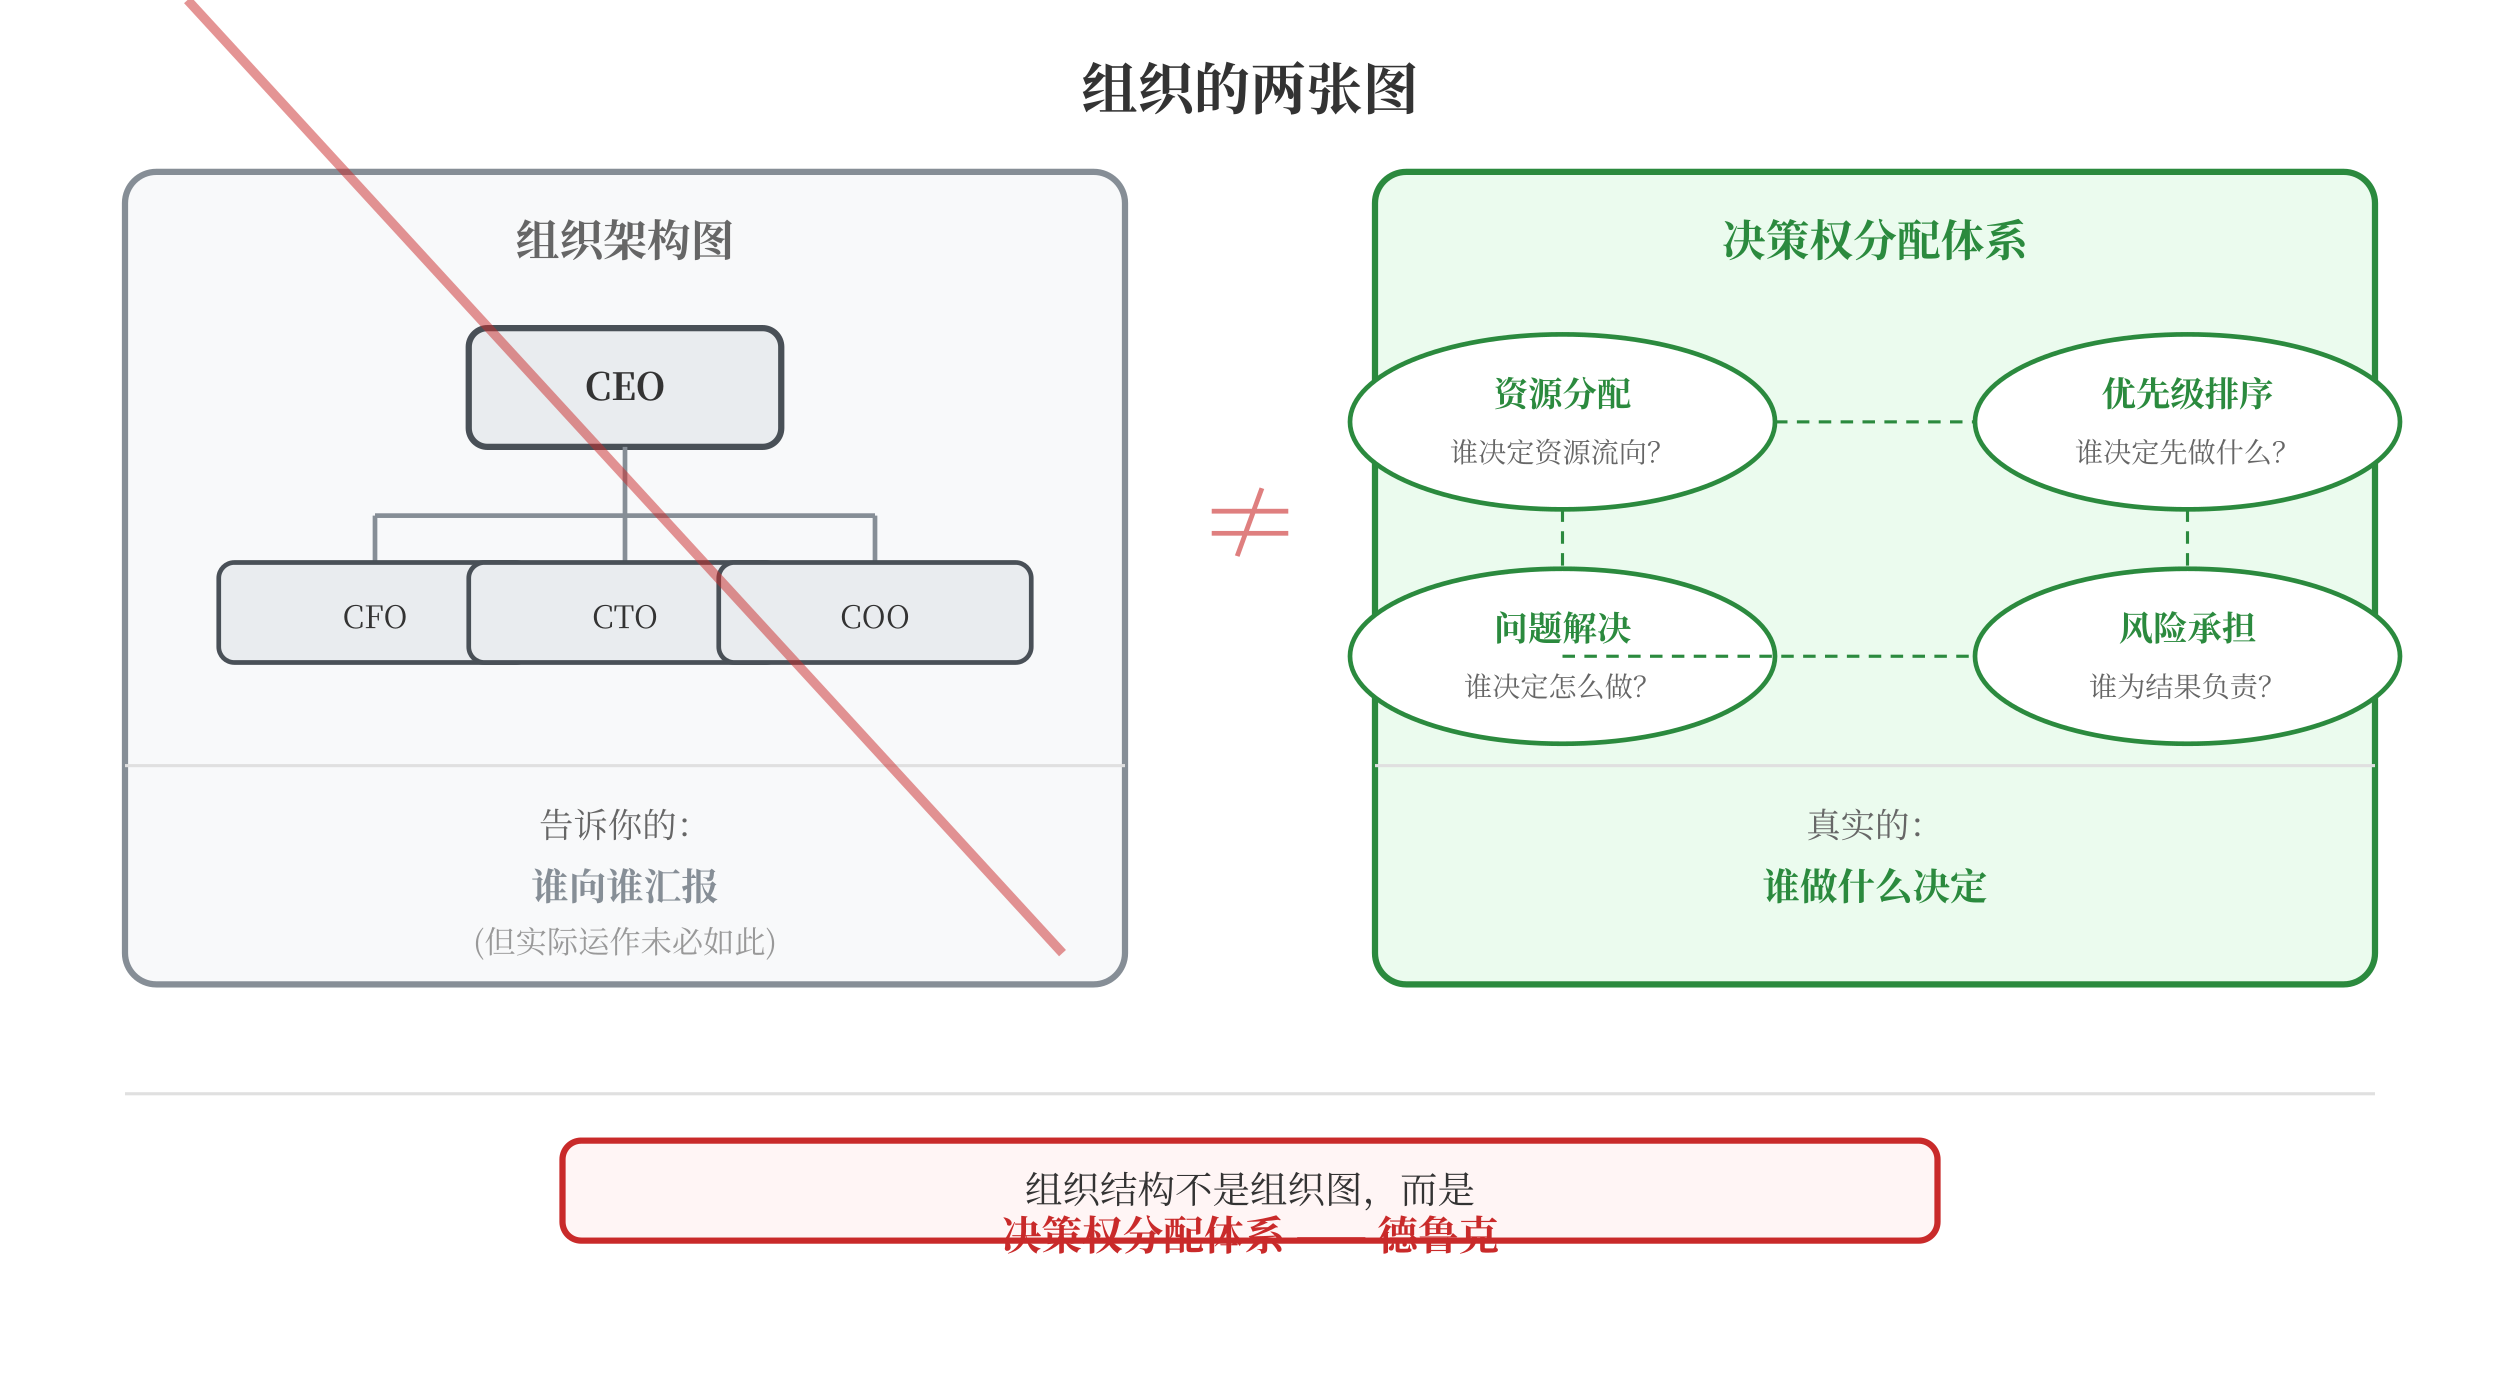
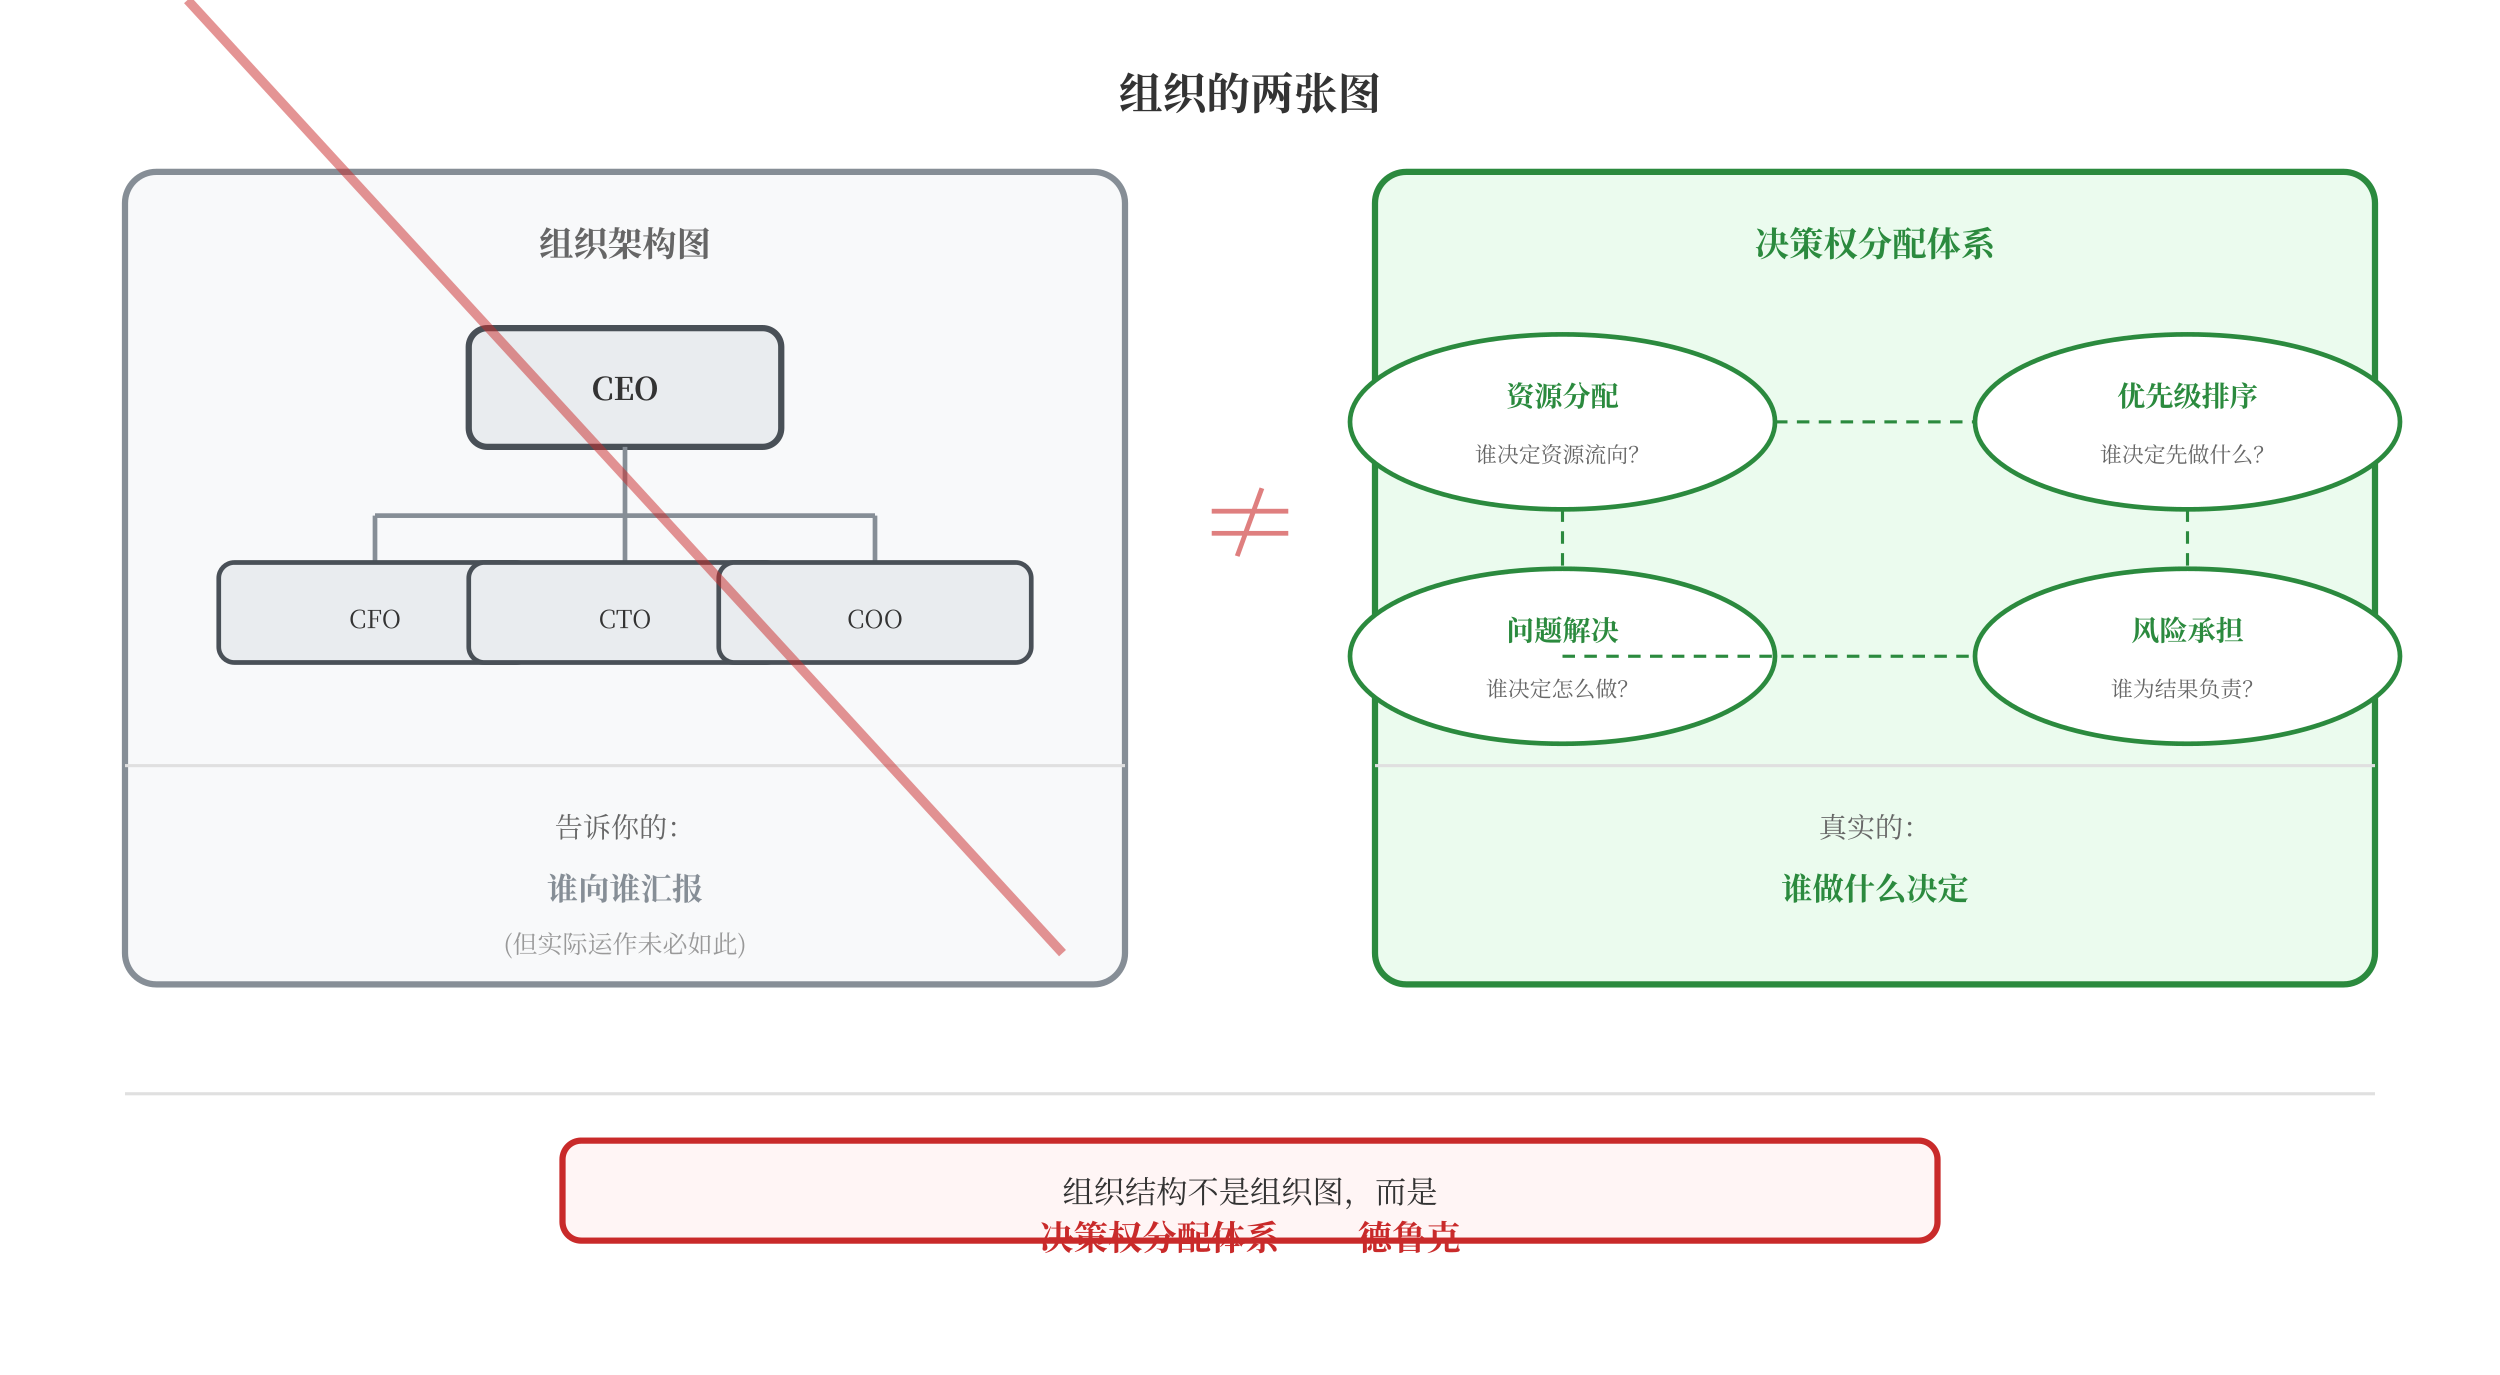
<svg xmlns="http://www.w3.org/2000/svg" viewBox="0 0 800 440" style="font-family: 'Noto Serif CJK SC', serif; background: #fefefe;">
  <rect width="800" height="440" fill="white" />
-   <text x="400" y="35" text-anchor="middle" font-size="18" font-weight="bold" fill="#333">组织的两张图</text>
+   <text x="400" y="35" text-anchor="middle" font-size="14" font-weight="bold" fill="#333">组织的两张图</text>
  <rect x="40" y="55" width="320" height="260" rx="10" fill="#f8f9fa" stroke="#868e96" stroke-width="2" />
-   <text x="200" y="82" text-anchor="middle" font-size="14" font-weight="bold" fill="#666">组织架构图</text>
+   <text x="200" y="82" text-anchor="middle" font-size="11" font-weight="bold" fill="#666">组织架构图</text>
  <rect x="150" y="105" width="100" height="38" rx="6" fill="#e9ecef" stroke="#495057" stroke-width="2" />
-   <text x="200" y="128" text-anchor="middle" font-size="12" font-weight="bold" fill="#333">CEO</text>
+   <text x="200" y="128" text-anchor="middle" font-size="10" font-weight="bold" fill="#333">CEO</text>
  <line x1="200" y1="143" x2="200" y2="165" stroke="#868e96" stroke-width="1.5" />
  <line x1="120" y1="165" x2="280" y2="165" stroke="#868e96" stroke-width="1.5" />
  <line x1="120" y1="165" x2="120" y2="180" stroke="#868e96" stroke-width="1.5" />
  <line x1="200" y1="165" x2="200" y2="180" stroke="#868e96" stroke-width="1.5" />
  <line x1="280" y1="165" x2="280" y2="180" stroke="#868e96" stroke-width="1.5" />
  <rect x="70" y="180" width="100" height="32" rx="5" fill="#e9ecef" stroke="#495057" stroke-width="1.5" />
-   <text x="120" y="201" text-anchor="middle" font-size="10" fill="#333">CFO</text>
+   <text x="120" y="201" text-anchor="middle" font-size="8" fill="#333">CFO</text>
  <rect x="150" y="180" width="100" height="32" rx="5" fill="#e9ecef" stroke="#495057" stroke-width="1.5" />
-   <text x="200" y="201" text-anchor="middle" font-size="10" fill="#333">CTO</text>
+   <text x="200" y="201" text-anchor="middle" font-size="8" fill="#333">CTO</text>
  <rect x="230" y="180" width="100" height="32" rx="5" fill="#e9ecef" stroke="#495057" stroke-width="1.5" />
-   <text x="280" y="201" text-anchor="middle" font-size="10" fill="#333">COO</text>
+   <text x="280" y="201" text-anchor="middle" font-size="8" fill="#333">COO</text>
  <line x1="40" y1="245" x2="360" y2="245" stroke="#e0e0e0" stroke-width="1" />
-   <text x="200" y="268" text-anchor="middle" font-size="11" fill="#666">告诉你的：</text>
-   <text x="200" y="288" text-anchor="middle" font-size="12" font-weight="bold" fill="#868e96">谁向谁汇报</text>
-   <text x="200" y="305" text-anchor="middle" font-size="10" fill="#999">(但实际运作未必如此)</text>
+   <text x="200" y="268" text-anchor="middle" font-size="9" fill="#666">告诉你的：</text>
+   <text x="200" y="288" text-anchor="middle" font-size="10" font-weight="bold" fill="#868e96">谁向谁汇报</text>
+   <text x="200" y="305" text-anchor="middle" font-size="8" fill="#999">(但实际运作未必如此)</text>
  <line x1="60" y="78" x2="340" y2="305" stroke="#c92a2a" stroke-width="3" opacity="0.5" />
  <text x="400" y="180" text-anchor="middle" font-size="35" fill="#c92a2a" opacity="0.6">≠</text>
  <rect x="440" y="55" width="320" height="260" rx="10" fill="#ebfbee" stroke="#2b8a3e" stroke-width="2" />
-   <text x="600" y="82" text-anchor="middle" font-size="14" font-weight="bold" fill="#2b8a3e">决策权分配体系</text>
+   <text x="600" y="82" text-anchor="middle" font-size="11" font-weight="bold" fill="#2b8a3e">决策权分配体系</text>
  <ellipse cx="500" cy="135" rx="68" ry="28" fill="#fff" stroke="#2b8a3e" stroke-width="1.5" />
-   <text x="500" y="130" text-anchor="middle" font-size="11" font-weight="bold" fill="#2b8a3e">资源分配</text>
-   <text x="500" y="148" text-anchor="middle" font-size="9" fill="#666">谁决定资源流向？</text>
+   <text x="500" y="130" text-anchor="middle" font-size="9" font-weight="bold" fill="#2b8a3e">资源分配</text>
+   <text x="500" y="148" text-anchor="middle" font-size="7" fill="#666">谁决定资源流向？</text>
  <ellipse cx="700" cy="135" rx="68" ry="28" fill="#fff" stroke="#2b8a3e" stroke-width="1.5" />
-   <text x="700" y="130" text-anchor="middle" font-size="11" font-weight="bold" fill="#2b8a3e">优先级排序</text>
-   <text x="700" y="148" text-anchor="middle" font-size="9" fill="#666">谁决定先做什么？</text>
+   <text x="700" y="130" text-anchor="middle" font-size="9" font-weight="bold" fill="#2b8a3e">优先级排序</text>
+   <text x="700" y="148" text-anchor="middle" font-size="7" fill="#666">谁决定先做什么？</text>
  <ellipse cx="500" cy="210" rx="68" ry="28" fill="#fff" stroke="#2b8a3e" stroke-width="1.5" />
-   <text x="500" y="205" text-anchor="middle" font-size="11" font-weight="bold" fill="#2b8a3e">问题解决</text>
-   <text x="500" y="223" text-anchor="middle" font-size="9" fill="#666">谁决定怎么做？</text>
+   <text x="500" y="205" text-anchor="middle" font-size="9" font-weight="bold" fill="#2b8a3e">问题解决</text>
+   <text x="500" y="223" text-anchor="middle" font-size="7" fill="#666">谁决定怎么做？</text>
  <ellipse cx="700" cy="210" rx="68" ry="28" fill="#fff" stroke="#2b8a3e" stroke-width="1.5" />
-   <text x="700" y="205" text-anchor="middle" font-size="11" font-weight="bold" fill="#2b8a3e">风险承担</text>
-   <text x="700" y="223" text-anchor="middle" font-size="9" fill="#666">谁为结果负责？</text>
+   <text x="700" y="205" text-anchor="middle" font-size="9" font-weight="bold" fill="#2b8a3e">风险承担</text>
+   <text x="700" y="223" text-anchor="middle" font-size="7" fill="#666">谁为结果负责？</text>
  <line x1="568" y1="135" x2="632" y2="135" stroke="#2b8a3e" stroke-width="1" stroke-dasharray="4,3" />
  <line x1="500" y1="163" x2="500" y2="182" stroke="#2b8a3e" stroke-width="1" stroke-dasharray="4,3" />
  <line x1="700" y1="163" x2="700" y2="182" stroke="#2b8a3e" stroke-width="1" stroke-dasharray="4,3" />
  <line x1="500" y1="210" x2="632" y2="210" stroke="#2b8a3e" stroke-width="1" stroke-dasharray="4,3" />
  <line x1="440" y1="245" x2="760" y2="245" stroke="#e0e0e0" stroke-width="1" />
-   <text x="600" y="268" text-anchor="middle" font-size="11" fill="#666">真实的：</text>
-   <text x="600" y="288" text-anchor="middle" font-size="12" font-weight="bold" fill="#2b8a3e">谁做什么决定</text>
+   <text x="600" y="268" text-anchor="middle" font-size="9" fill="#666">真实的：</text>
+   <text x="600" y="288" text-anchor="middle" font-size="10" font-weight="bold" fill="#2b8a3e">谁做什么决定</text>
  <line x1="40" y1="350" x2="760" y2="350" stroke="#e0e0e0" stroke-width="1" />
  <rect x="180" y="365" width="440" height="32" rx="6" fill="#fff5f5" stroke="#c92a2a" stroke-width="2" />
-   <text x="400" y="385" text-anchor="middle" font-size="12" fill="#333">组织结构不是组织图，而是</text>
-   <text x="400" y="400" text-anchor="middle" font-size="13" font-weight="bold" fill="#c92a2a">决策权分配体系 —— 德鲁克</text>
+   <text x="400" y="385" text-anchor="middle" font-size="10" fill="#333">组织结构不是组织图，而是</text>
+   <text x="400" y="400" text-anchor="middle" font-size="11" font-weight="bold" fill="#c92a2a">决策权分配体系 —— 德鲁克</text>
</svg>
